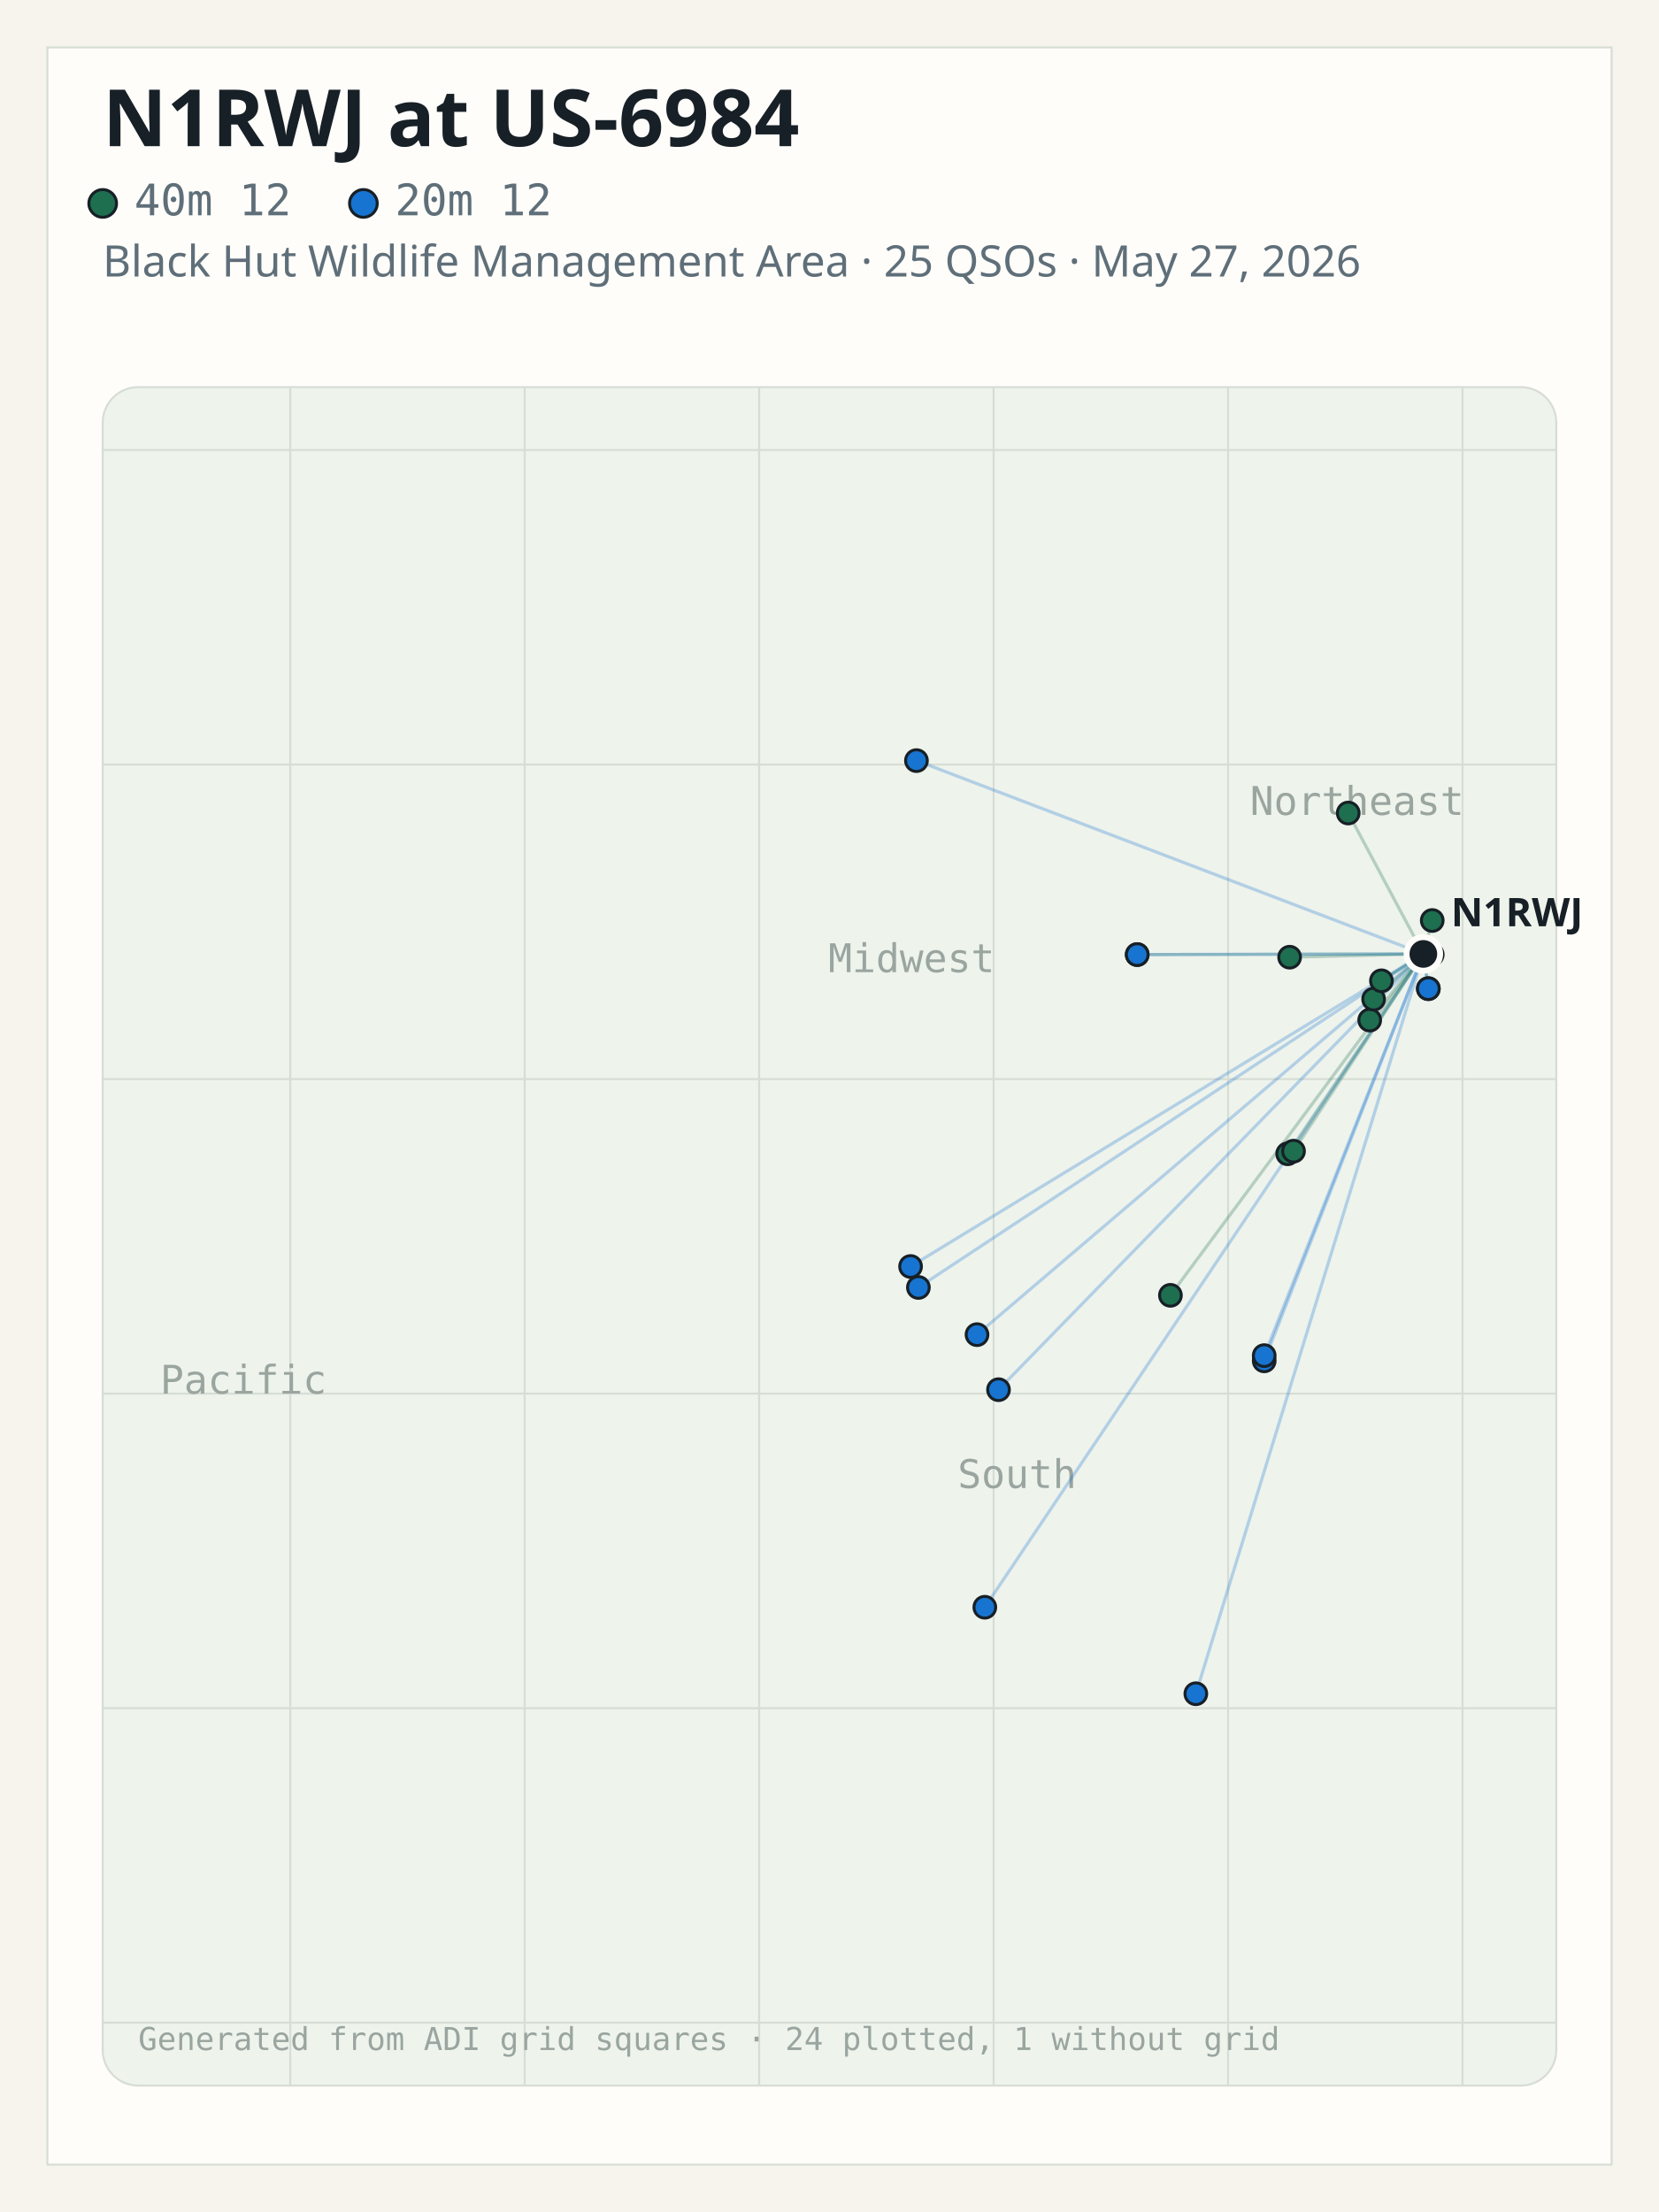
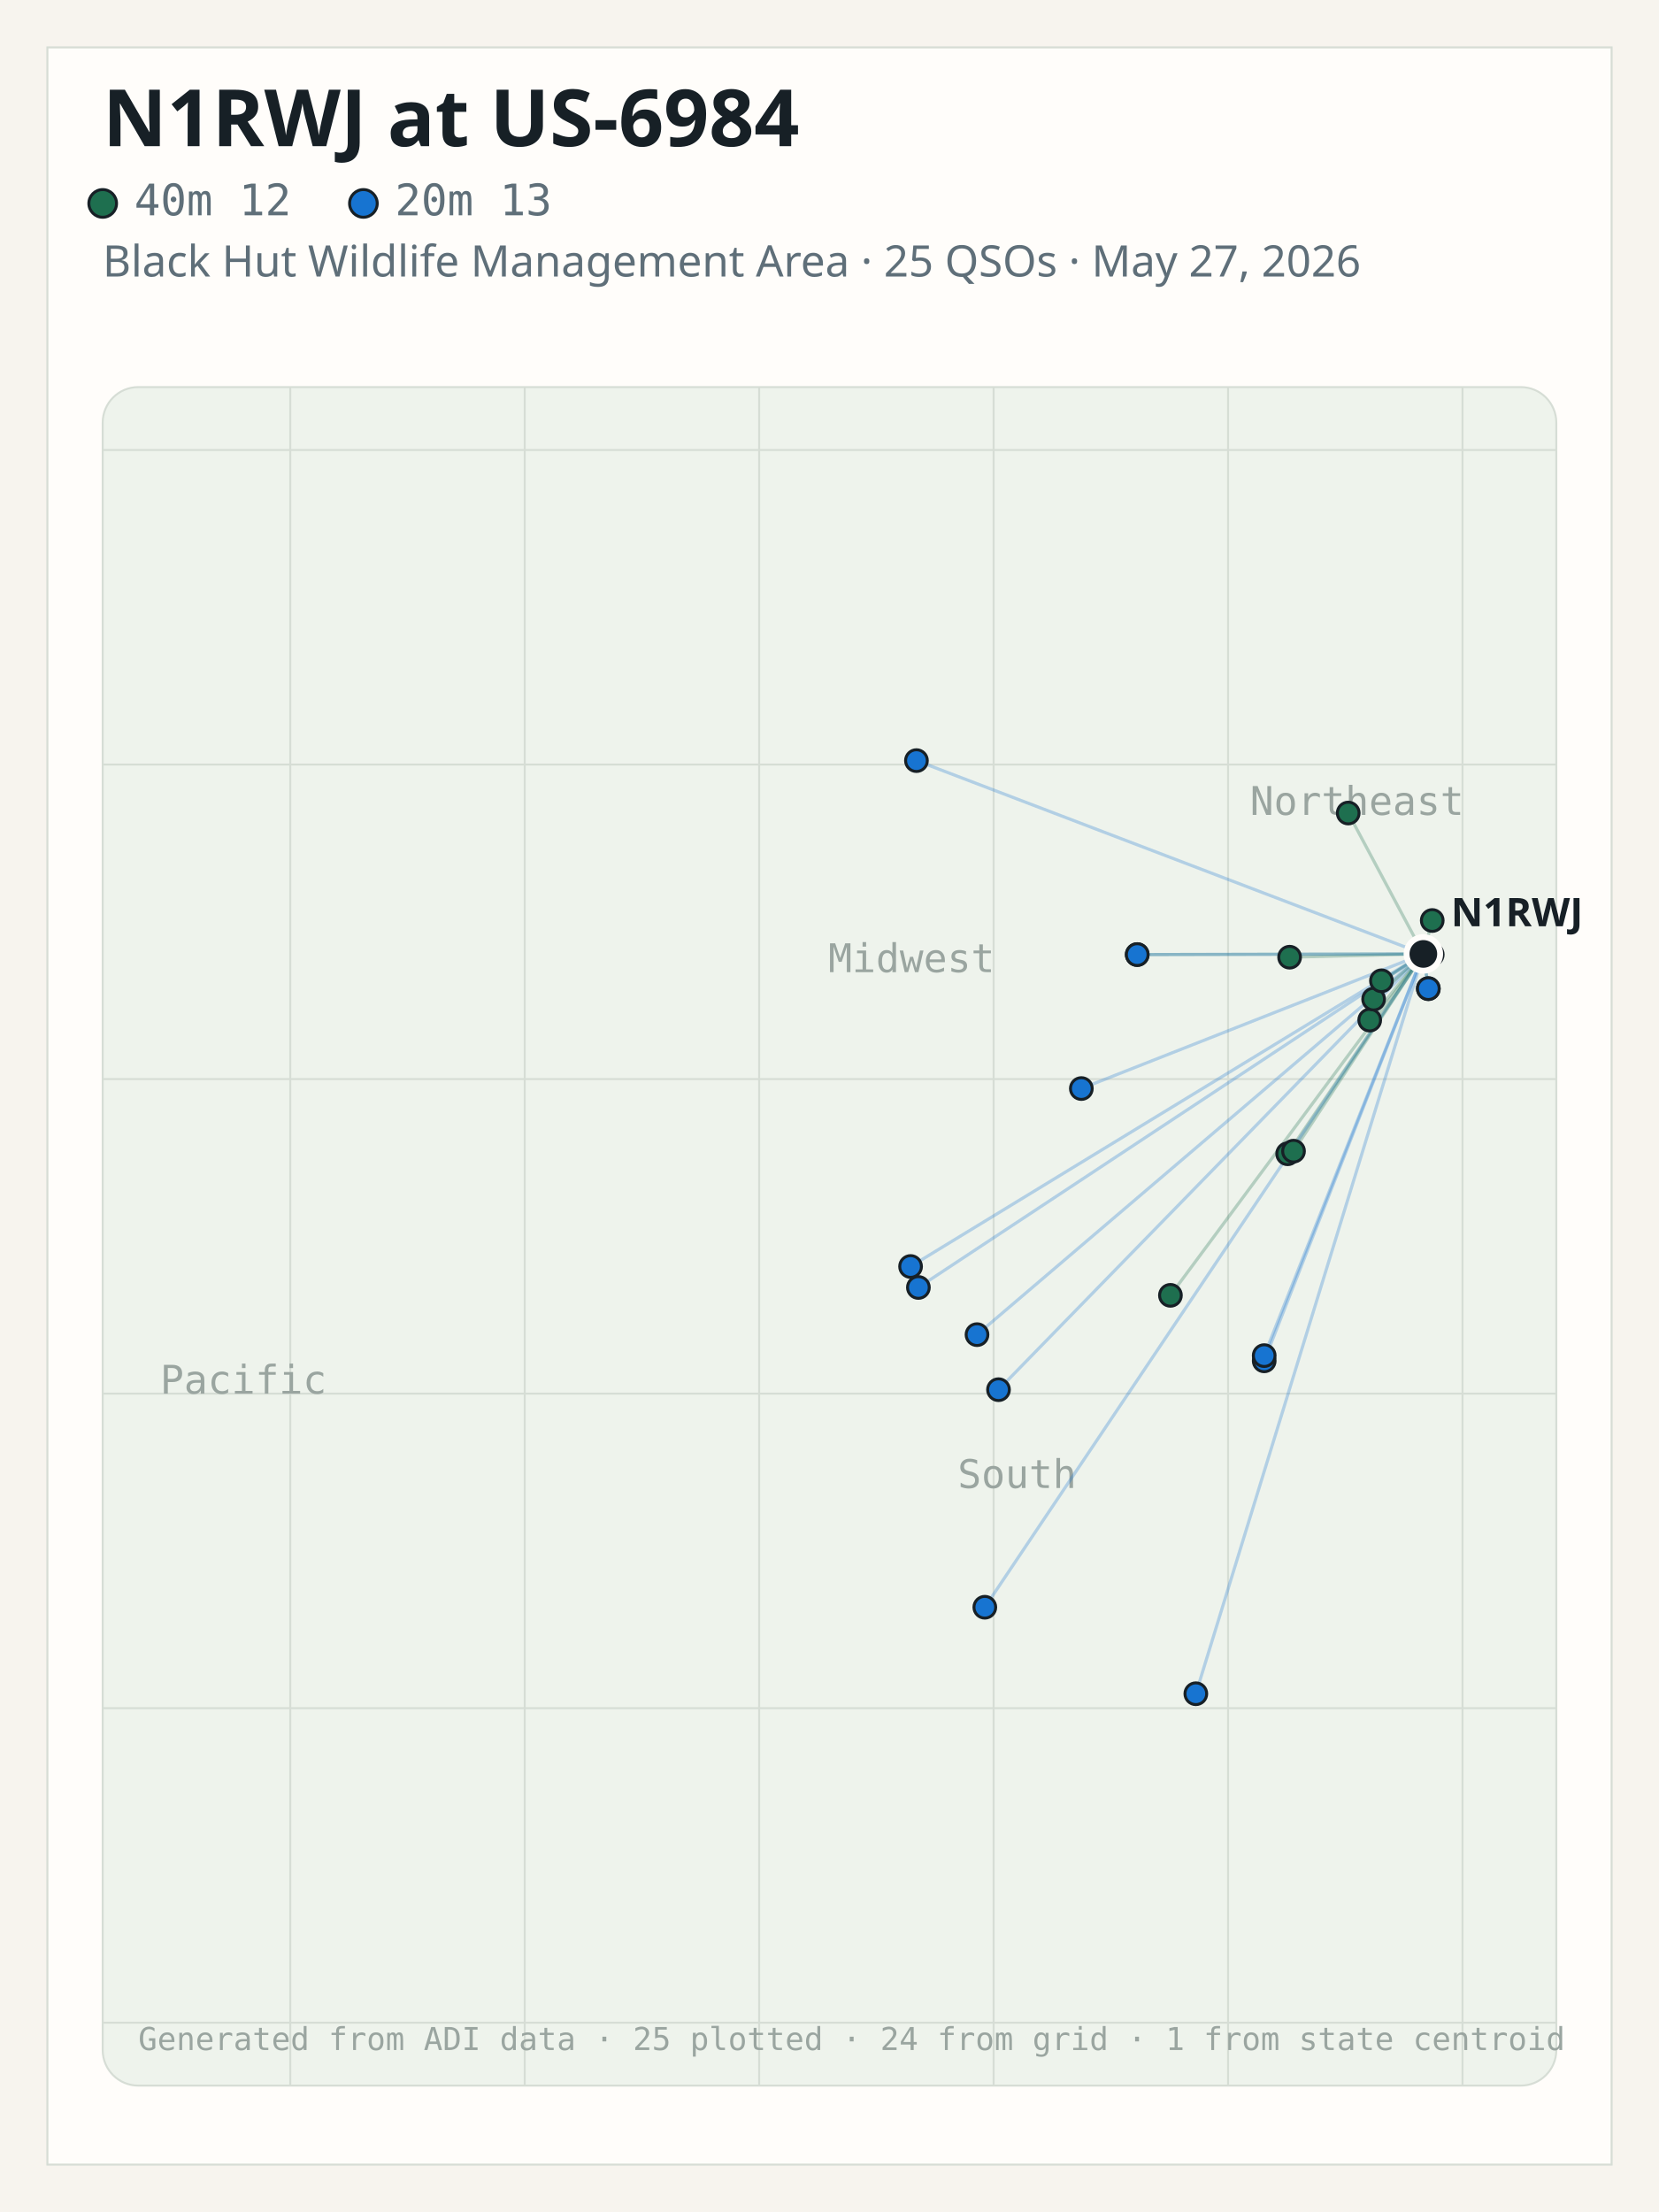
<svg xmlns="http://www.w3.org/2000/svg" width="840" height="1120" viewBox="0 0 840 1120" role="img" aria-labelledby="title subtitle">
  <rect width="840" height="1120" fill="#f7f4ee" />
  <rect x="24" y="24" width="792" height="1072" fill="#fffdfa" stroke="#d6ddd5" />
  <text x="52" y="74" fill="#172026" font-size="40" font-weight="800" font-family="system-ui, sans-serif">N1RWJ at US-6984</text>
  <text x="52" y="140" fill="#5f6f79" font-size="22" font-family="system-ui, sans-serif">Black Hut Wildlife Management Area · 25 QSOs · May 27, 2026</text>
  <circle cx="52" cy="103" r="7" fill="#1e6f4f" stroke="#172026" stroke-width="1.5" />
  <text x="68" y="109" fill="#5f6f79" font-size="22" font-family="ui-monospace, SFMono-Regular, Menlo, monospace">40m 12</text>
  <circle cx="184" cy="103" r="7" fill="#1774d1" stroke="#172026" stroke-width="1.5" />
-   <text x="200" y="109" fill="#5f6f79" font-size="22" font-family="ui-monospace, SFMono-Regular, Menlo, monospace">20m 12</text>
+   <text x="200" y="109" fill="#5f6f79" font-size="22" font-family="ui-monospace, SFMono-Regular, Menlo, monospace">20m 13</text>
  <rect x="52" y="196" width="736" height="860" rx="18" fill="#eef3ec" stroke="#d6ddd5" />
  <line x1="146.968" y1="1056" x2="146.968" y2="196" stroke="#d6ddd5" stroke-width="1" />
  <line x1="265.677" y1="1056" x2="265.677" y2="196" stroke="#d6ddd5" stroke-width="1" />
  <line x1="384.387" y1="1056" x2="384.387" y2="196" stroke="#d6ddd5" stroke-width="1" />
  <line x1="503.097" y1="1056" x2="503.097" y2="196" stroke="#d6ddd5" stroke-width="1" />
  <line x1="621.806" y1="1056" x2="621.806" y2="196" stroke="#d6ddd5" stroke-width="1" />
  <line x1="740.516" y1="1056" x2="740.516" y2="196" stroke="#d6ddd5" stroke-width="1" />
  <line x1="52" y1="1024.148" x2="788" y2="1024.148" stroke="#d6ddd5" stroke-width="1" />
  <line x1="52" y1="864.889" x2="788" y2="864.889" stroke="#d6ddd5" stroke-width="1" />
  <line x1="52" y1="705.63" x2="788" y2="705.63" stroke="#d6ddd5" stroke-width="1" />
  <line x1="52" y1="546.37" x2="788" y2="546.37" stroke="#d6ddd5" stroke-width="1" />
  <line x1="52" y1="387.111" x2="788" y2="387.111" stroke="#d6ddd5" stroke-width="1" />
  <line x1="52" y1="227.852" x2="788" y2="227.852" stroke="#d6ddd5" stroke-width="1" />
  <text x="123.226" y="705.63" fill="#9aa5a0" font-size="20" font-family="ui-monospace, SFMono-Regular, Menlo, monospace" text-anchor="middle">Pacific</text>
  <text x="461.548" y="492.222" fill="#9aa5a0" font-size="20" font-family="ui-monospace, SFMono-Regular, Menlo, monospace" text-anchor="middle">Midwest</text>
  <text x="687.097" y="412.593" fill="#9aa5a0" font-size="20" font-family="ui-monospace, SFMono-Regular, Menlo, monospace" text-anchor="middle">Northeast</text>
  <text x="514.968" y="753.407" fill="#9aa5a0" font-size="20" font-family="ui-monospace, SFMono-Regular, Menlo, monospace" text-anchor="middle">South</text>
-   <text x="70" y="1038" fill="#9aa5a0" font-size="16" font-family="ui-monospace, SFMono-Regular, Menlo, monospace">Generated from ADI grid squares · 24 plotted, 1 without grid</text>
+   <text x="70" y="1038" fill="#9aa5a0" font-size="16" font-family="ui-monospace, SFMono-Regular, Menlo, monospace">Generated from ADI data · 25 plotted · 24 from grid · 1 from state centroid</text>
  <line x1="720.682" y1="482.998" x2="592.624" y2="655.861" stroke="#1e6f4f" stroke-opacity="0.28" stroke-width="1.6" />
  <line x1="720.682" y1="482.998" x2="652.968" y2="484.657" stroke="#1e6f4f" stroke-opacity="0.28" stroke-width="1.6" />
  <line x1="720.682" y1="482.998" x2="723.204" y2="500.583" stroke="#1e6f4f" stroke-opacity="0.28" stroke-width="1.6" />
  <line x1="720.682" y1="482.998" x2="693.527" y2="516.509" stroke="#1e6f4f" stroke-opacity="0.28" stroke-width="1.6" />
  <line x1="720.682" y1="482.998" x2="651.978" y2="584.194" stroke="#1e6f4f" stroke-opacity="0.28" stroke-width="1.6" />
  <line x1="720.682" y1="482.998" x2="575.806" y2="483.33" stroke="#1e6f4f" stroke-opacity="0.28" stroke-width="1.6" />
  <line x1="720.682" y1="482.998" x2="494.688" y2="675.769" stroke="#1774d1" stroke-opacity="0.28" stroke-width="1.6" />
  <line x1="720.682" y1="482.998" x2="605.484" y2="857.59" stroke="#1774d1" stroke-opacity="0.28" stroke-width="1.6" />
  <line x1="720.682" y1="482.998" x2="640.108" y2="689.04" stroke="#1774d1" stroke-opacity="0.28" stroke-width="1.6" />
  <line x1="720.682" y1="482.998" x2="575.806" y2="483.33" stroke="#1774d1" stroke-opacity="0.28" stroke-width="1.6" />
  <line x1="720.682" y1="482.998" x2="464.022" y2="385.12" stroke="#1774d1" stroke-opacity="0.28" stroke-width="1.6" />
  <line x1="720.682" y1="482.998" x2="498.645" y2="813.793" stroke="#1774d1" stroke-opacity="0.28" stroke-width="1.6" />
  <line x1="720.682" y1="482.998" x2="640.108" y2="686.386" stroke="#1774d1" stroke-opacity="0.28" stroke-width="1.6" />
  <line x1="720.682" y1="482.998" x2="505.57" y2="703.639" stroke="#1774d1" stroke-opacity="0.28" stroke-width="1.6" />
  <line x1="720.682" y1="482.998" x2="723.204" y2="500.583" stroke="#1774d1" stroke-opacity="0.28" stroke-width="1.6" />
+   <line x1="720.682" y1="482.998" x2="547.515" y2="551.166" stroke="#1774d1" stroke-opacity="0.28" stroke-width="1.6" />
  <line x1="720.682" y1="482.998" x2="461.054" y2="641.262" stroke="#1774d1" stroke-opacity="0.28" stroke-width="1.6" />
  <line x1="720.682" y1="482.998" x2="722.215" y2="482.003" stroke="#1774d1" stroke-opacity="0.28" stroke-width="1.6" />
  <line x1="720.682" y1="482.998" x2="465.011" y2="651.88" stroke="#1774d1" stroke-opacity="0.28" stroke-width="1.6" />
  <line x1="720.682" y1="482.998" x2="725.183" y2="483.33" stroke="#1e6f4f" stroke-opacity="0.28" stroke-width="1.6" />
  <line x1="720.682" y1="482.998" x2="725.183" y2="466.077" stroke="#1e6f4f" stroke-opacity="0.28" stroke-width="1.6" />
  <line x1="720.682" y1="482.998" x2="682.645" y2="411.664" stroke="#1e6f4f" stroke-opacity="0.28" stroke-width="1.6" />
  <line x1="720.682" y1="482.998" x2="695.505" y2="505.892" stroke="#1e6f4f" stroke-opacity="0.28" stroke-width="1.6" />
  <line x1="720.682" y1="482.998" x2="699.462" y2="496.602" stroke="#1e6f4f" stroke-opacity="0.28" stroke-width="1.6" />
  <line x1="720.682" y1="482.998" x2="654.946" y2="582.867" stroke="#1e6f4f" stroke-opacity="0.28" stroke-width="1.6" />
  <circle cx="592.624" cy="655.861" r="5.5" fill="#1e6f4f" stroke="#172026" stroke-width="1.5" />
  <circle cx="652.968" cy="484.657" r="5.5" fill="#1e6f4f" stroke="#172026" stroke-width="1.5" />
  <circle cx="723.204" cy="500.583" r="5.5" fill="#1e6f4f" stroke="#172026" stroke-width="1.5" />
  <circle cx="693.527" cy="516.509" r="5.5" fill="#1e6f4f" stroke="#172026" stroke-width="1.5" />
  <circle cx="651.978" cy="584.194" r="5.5" fill="#1e6f4f" stroke="#172026" stroke-width="1.5" />
  <circle cx="575.806" cy="483.33" r="5.5" fill="#1e6f4f" stroke="#172026" stroke-width="1.5" />
  <circle cx="494.688" cy="675.769" r="5.5" fill="#1774d1" stroke="#172026" stroke-width="1.5" />
  <circle cx="605.484" cy="857.59" r="5.5" fill="#1774d1" stroke="#172026" stroke-width="1.5" />
  <circle cx="640.108" cy="689.04" r="5.5" fill="#1774d1" stroke="#172026" stroke-width="1.5" />
  <circle cx="575.806" cy="483.33" r="5.5" fill="#1774d1" stroke="#172026" stroke-width="1.5" />
  <circle cx="464.022" cy="385.12" r="5.5" fill="#1774d1" stroke="#172026" stroke-width="1.5" />
  <circle cx="498.645" cy="813.793" r="5.5" fill="#1774d1" stroke="#172026" stroke-width="1.5" />
  <circle cx="640.108" cy="686.386" r="5.5" fill="#1774d1" stroke="#172026" stroke-width="1.5" />
  <circle cx="505.57" cy="703.639" r="5.5" fill="#1774d1" stroke="#172026" stroke-width="1.5" />
  <circle cx="723.204" cy="500.583" r="5.5" fill="#1774d1" stroke="#172026" stroke-width="1.5" />
+   <circle cx="547.515" cy="551.166" r="5.5" fill="#1774d1" stroke="#172026" stroke-width="1.5" />
  <circle cx="461.054" cy="641.262" r="5.5" fill="#1774d1" stroke="#172026" stroke-width="1.5" />
  <circle cx="722.215" cy="482.003" r="5.5" fill="#1774d1" stroke="#172026" stroke-width="1.5" />
  <circle cx="465.011" cy="651.88" r="5.5" fill="#1774d1" stroke="#172026" stroke-width="1.5" />
  <circle cx="725.183" cy="483.33" r="5.5" fill="#1e6f4f" stroke="#172026" stroke-width="1.5" />
  <circle cx="725.183" cy="466.077" r="5.5" fill="#1e6f4f" stroke="#172026" stroke-width="1.5" />
  <circle cx="682.645" cy="411.664" r="5.5" fill="#1e6f4f" stroke="#172026" stroke-width="1.5" />
  <circle cx="695.505" cy="505.892" r="5.5" fill="#1e6f4f" stroke="#172026" stroke-width="1.5" />
  <circle cx="699.462" cy="496.602" r="5.5" fill="#1e6f4f" stroke="#172026" stroke-width="1.5" />
  <circle cx="654.946" cy="582.867" r="5.5" fill="#1e6f4f" stroke="#172026" stroke-width="1.5" />
  <circle cx="720.682" cy="482.998" r="8.5" fill="#172026" stroke="#fffdfa" stroke-width="3" />
  <text x="734.682" y="468.998" fill="#172026" font-size="20" font-weight="800" font-family="system-ui, sans-serif">N1RWJ</text>
</svg>
